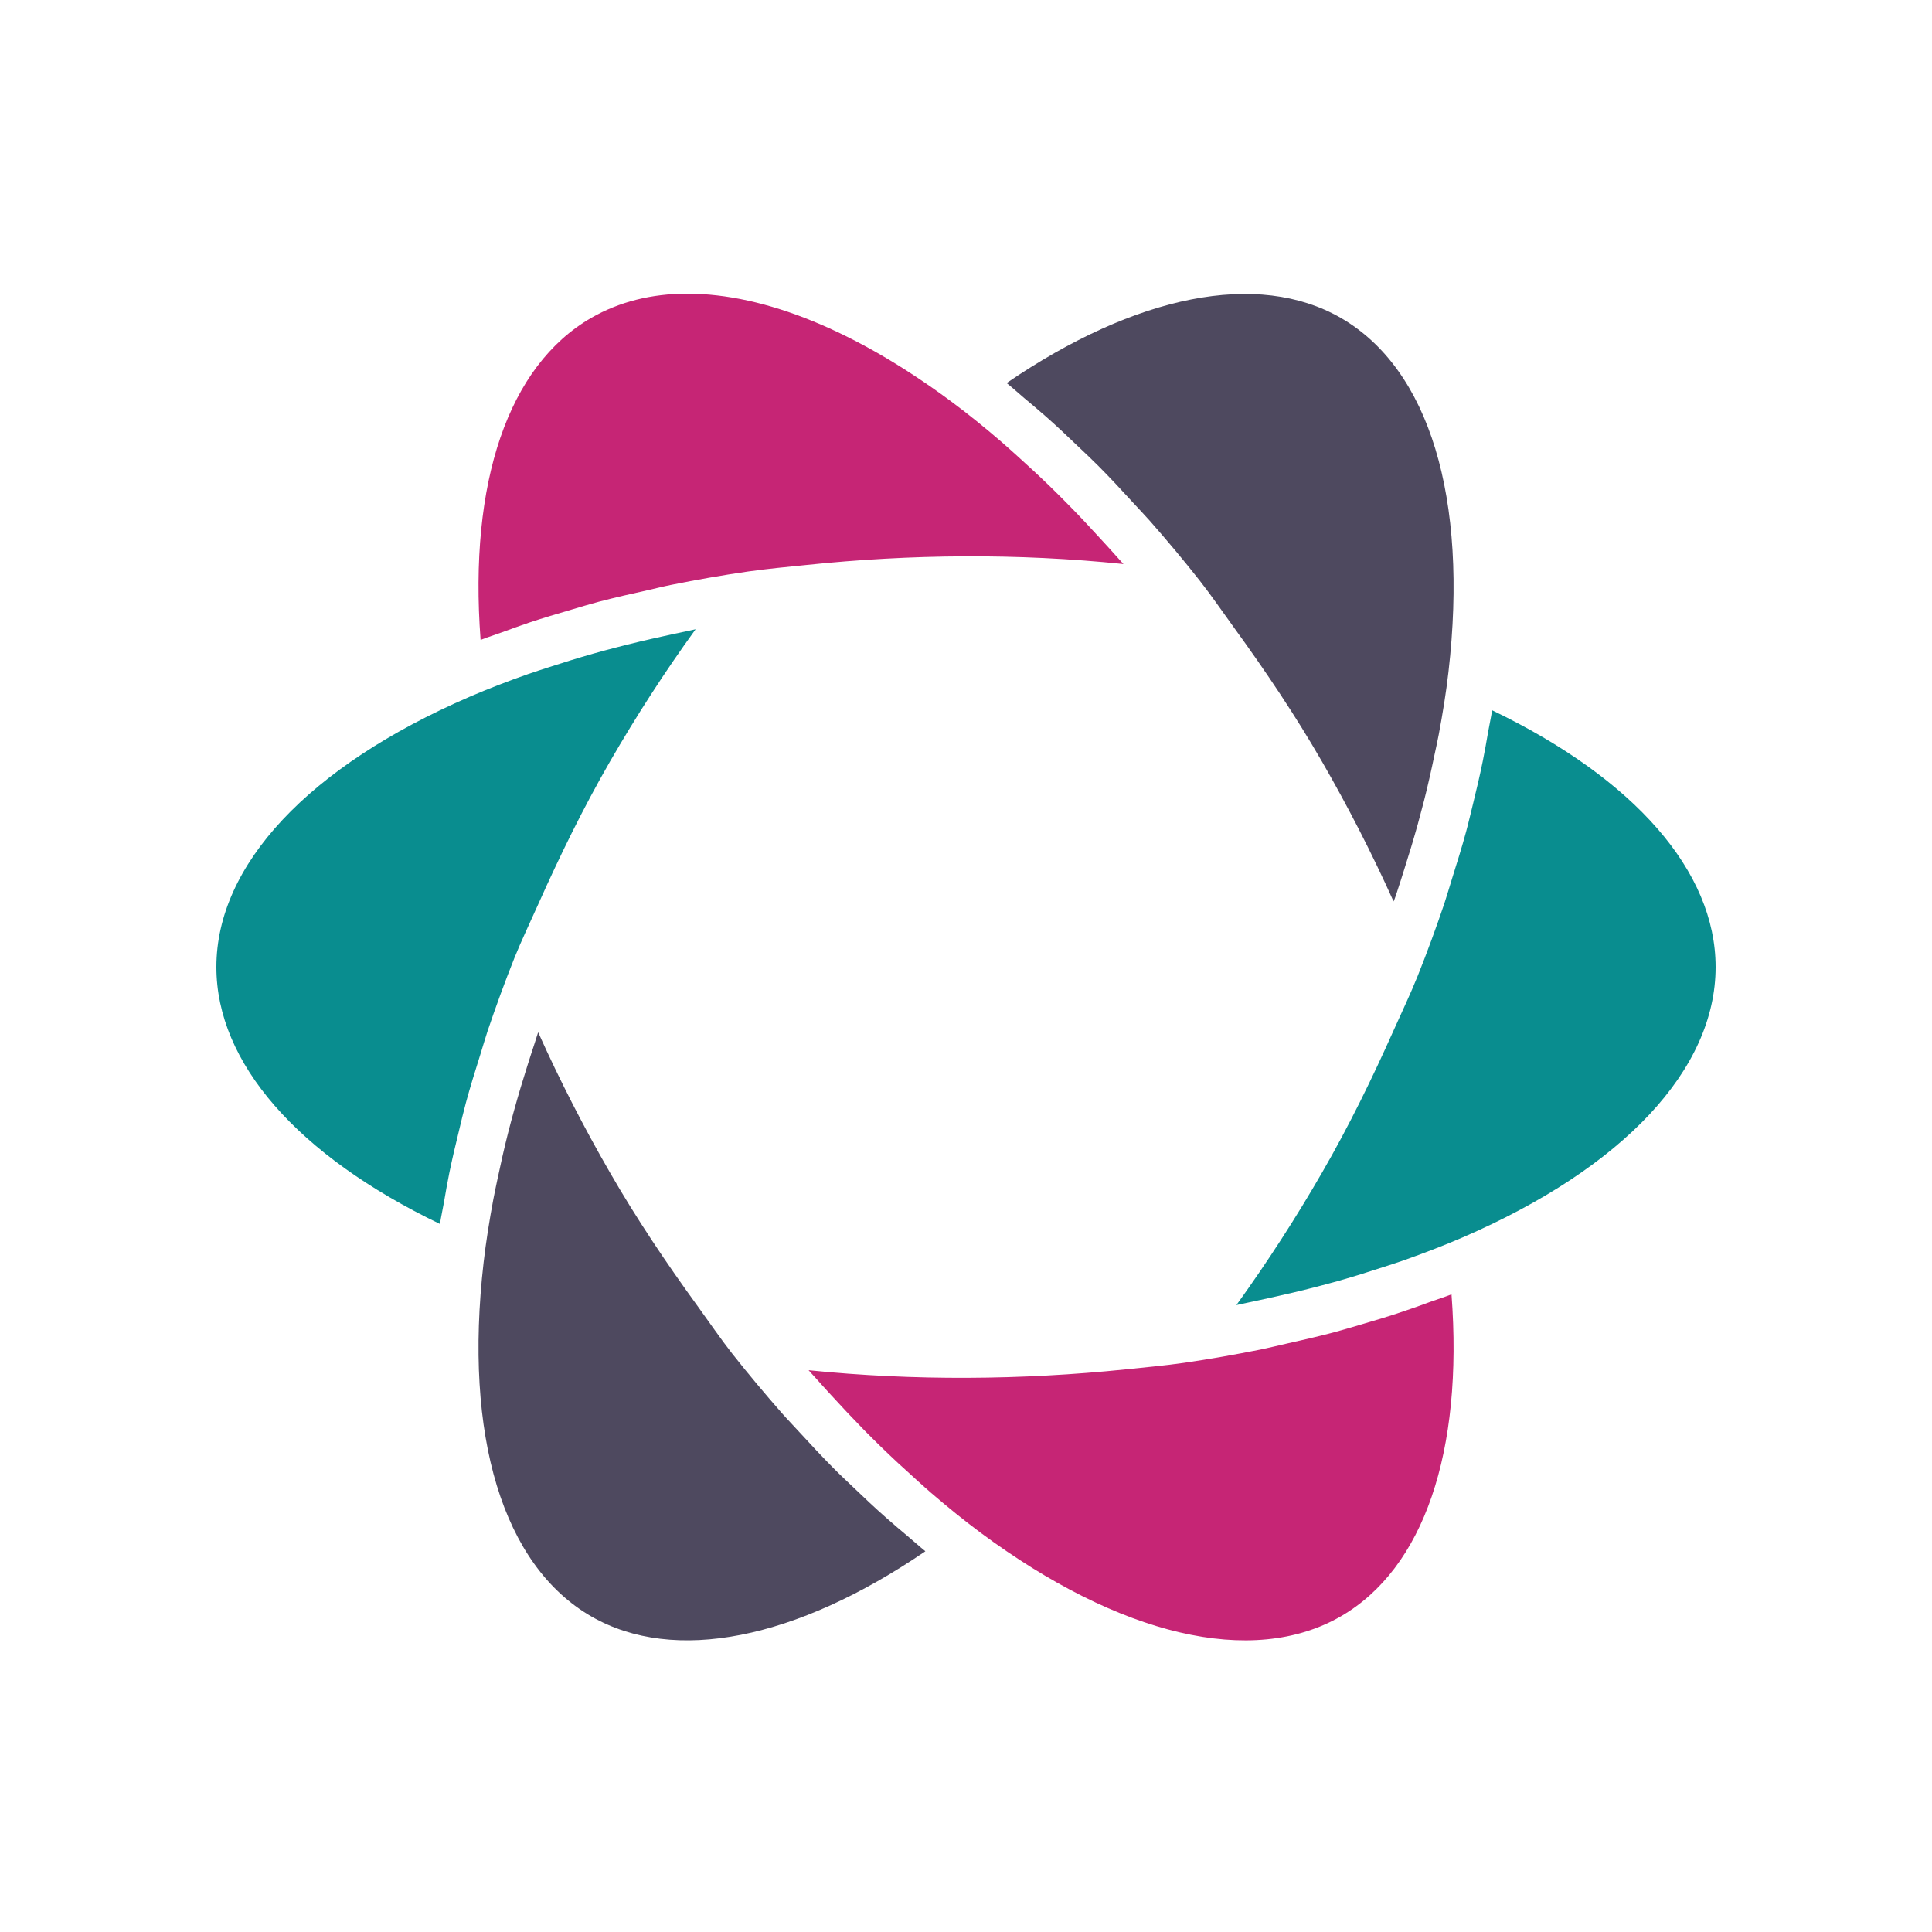
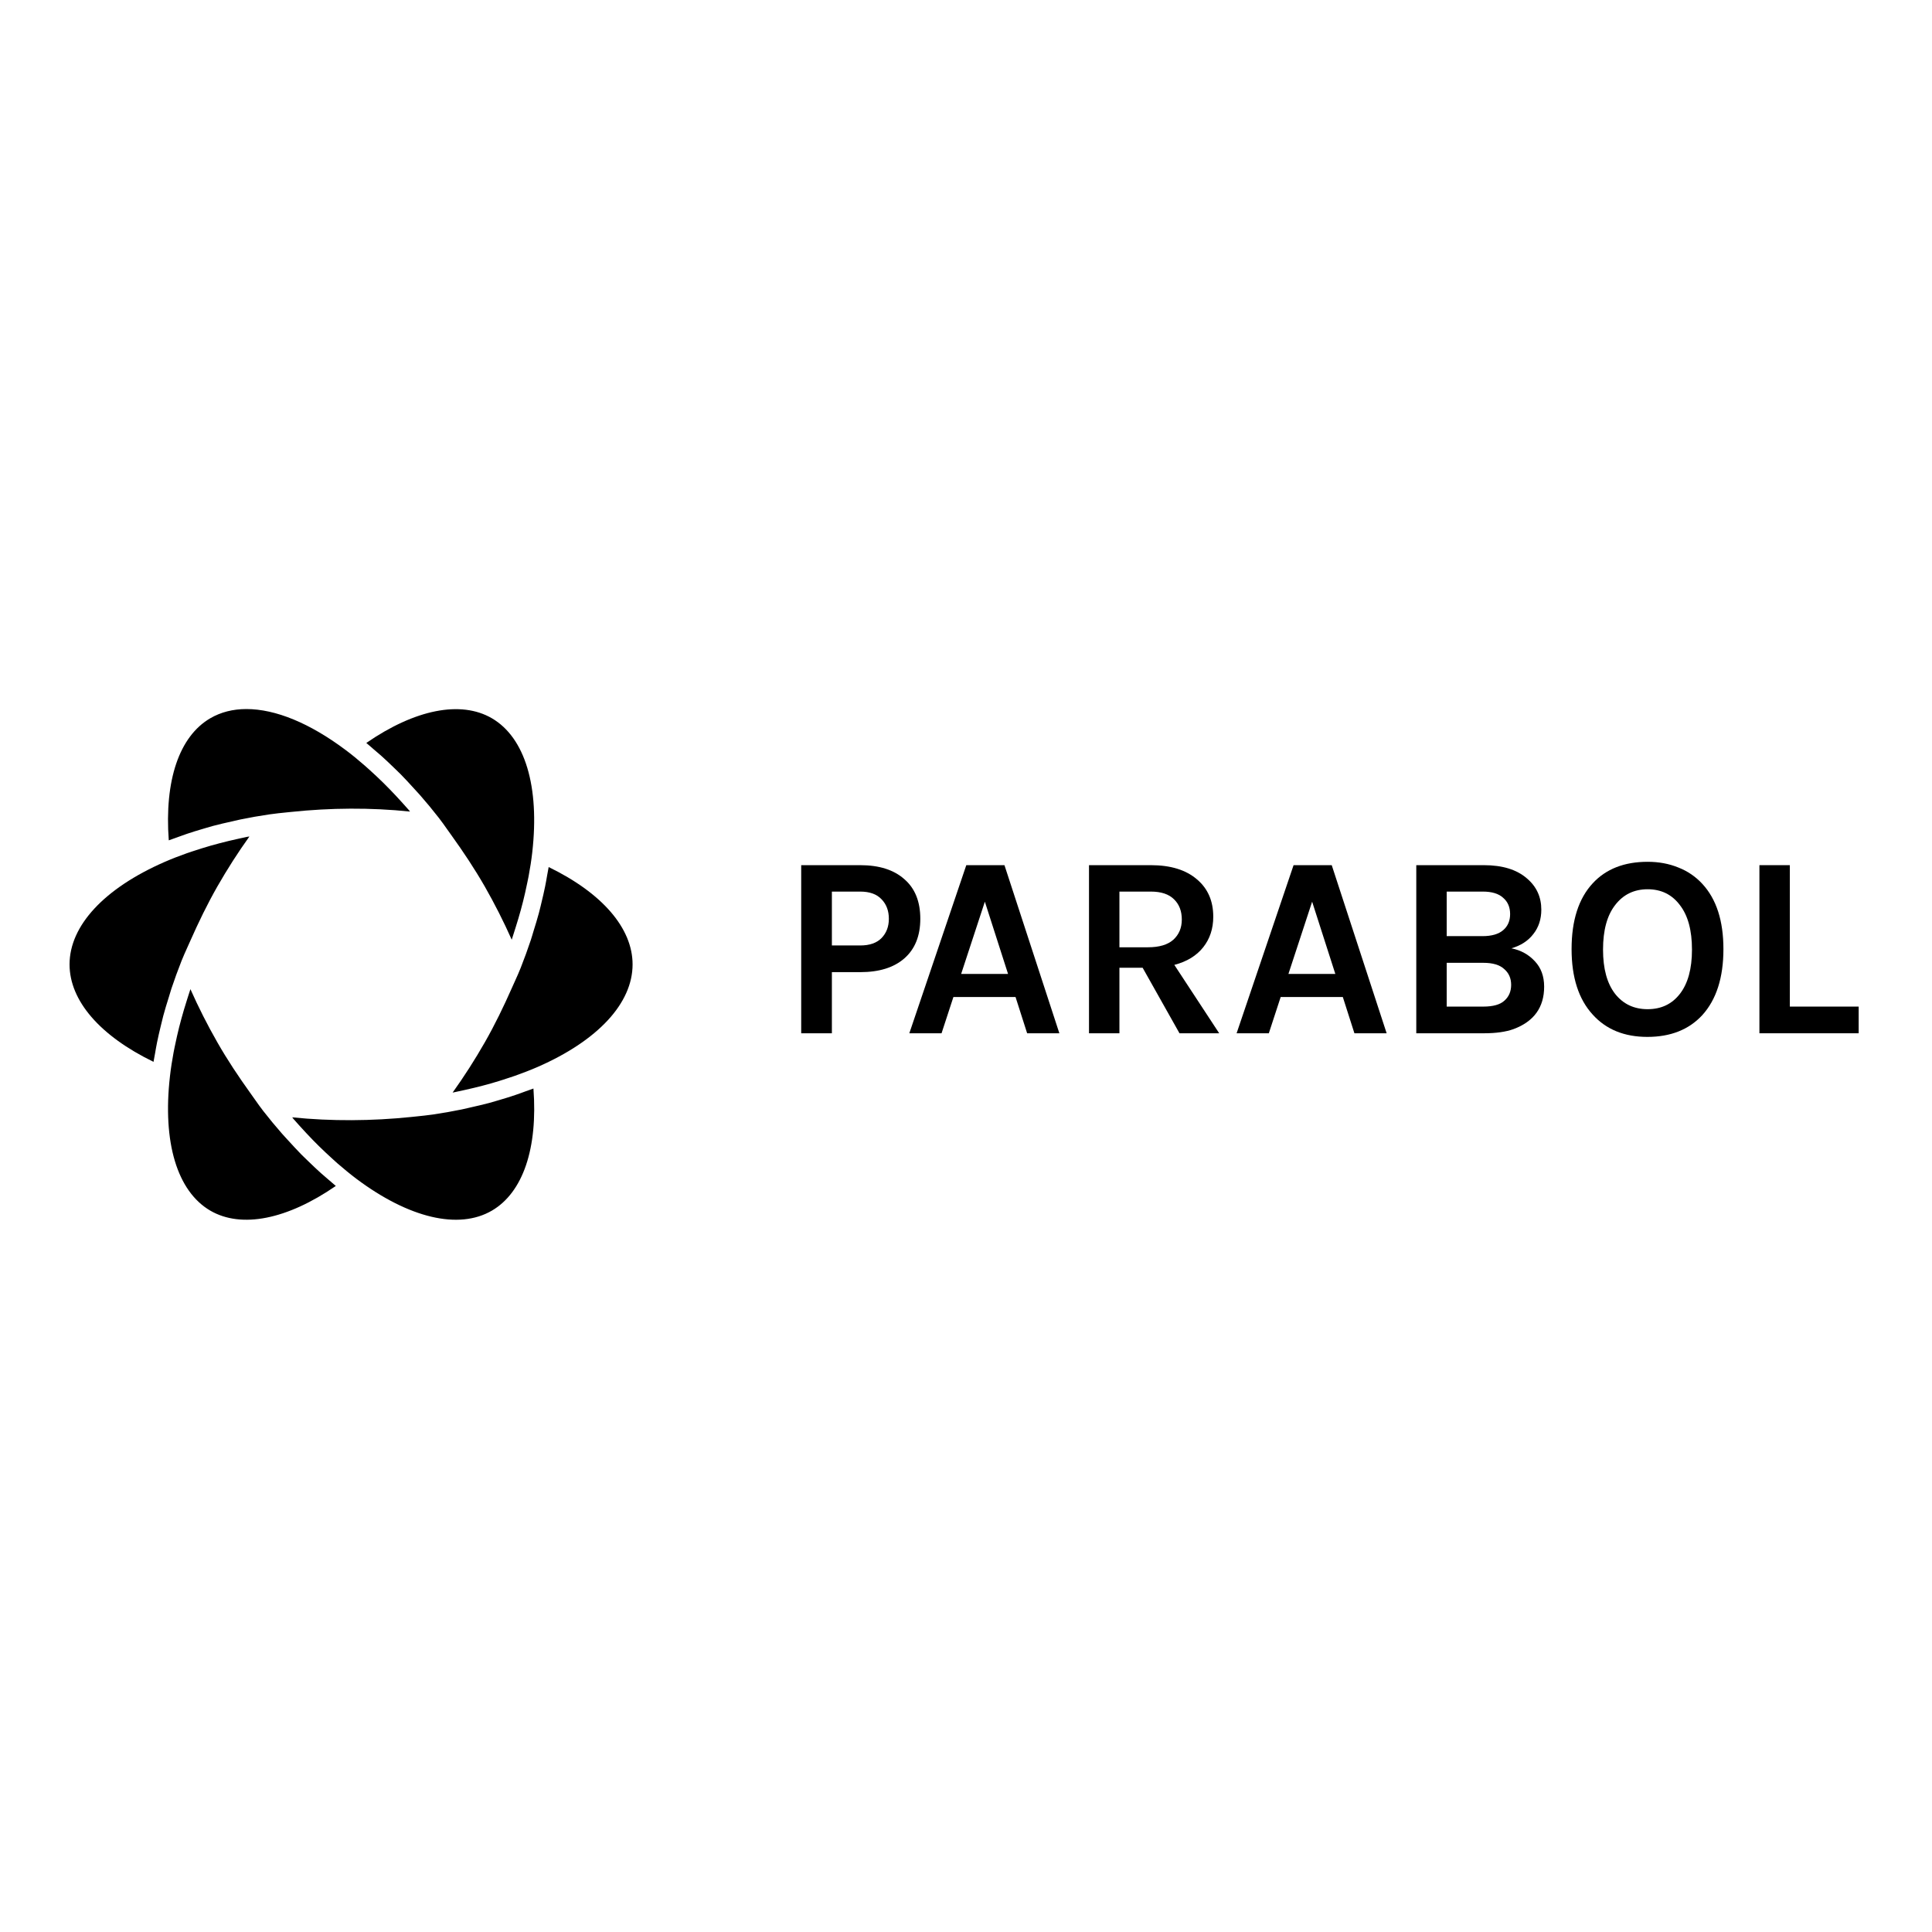
<svg xmlns="http://www.w3.org/2000/svg" width="500px" height="500px" viewBox="0 0 500 500" version="1.1">
-   <defs />
-   <g id="Website-Icons" stroke="none" stroke-width="1" fill="none" fill-rule="evenodd">
-     <g id="para">
-       <path d="M113.862,316.762 C114.125,314.935 114.575,313.032 114.888,311.192 C115.326,308.639 115.765,306.085 116.29,303.519 C117.029,299.927 117.88,296.297 118.781,292.655 C119.357,290.226 119.92,287.811 120.583,285.37 C121.685,281.302 122.961,277.184 124.263,273.053 C124.914,270.975 125.502,268.923 126.19,266.82 C128.293,260.586 130.584,254.303 133.112,247.957 C134.964,243.351 137.167,238.782 139.22,234.176 C144.814,221.646 150.885,209.192 157.869,197.076 C164.703,185.247 172.087,173.819 179.922,162.992 C179.947,162.942 179.985,162.892 180.01,162.855 C179.084,163.042 178.195,163.255 177.256,163.455 C175.379,163.818 173.539,164.257 171.674,164.657 C167.544,165.558 163.463,166.522 159.471,167.561 C157.431,168.087 155.428,168.625 153.438,169.188 C149.521,170.302 145.691,171.491 141.923,172.718 C140.209,173.281 138.469,173.819 136.792,174.408 C131.485,176.273 126.328,178.25 121.434,180.366 C79.843,198.378 56,223.862 56,250.273 C56,275.056 76.965,299.013 113.862,316.762" id="Path" fill="#098D8F" />
-       <path d="M129.97,163.618 C132.286,162.767 134.589,161.941 136.954,161.127 C140.534,159.938 144.226,158.837 147.931,157.76 C150.234,157.084 152.512,156.383 154.865,155.758 C159.058,154.656 163.363,153.68 167.694,152.728 C169.722,152.265 171.687,151.765 173.752,151.352 C180.21,150.05 186.806,148.886 193.565,147.909 C198.559,147.196 203.603,146.733 208.647,146.22 C235.769,143.378 263.467,143.166 290.602,145.957 C290.652,145.969 290.702,145.969 290.753,145.969 C290.152,145.281 289.526,144.655 288.925,143.954 C287.598,142.44 286.234,141 284.895,139.523 C282.091,136.444 279.288,133.44 276.422,130.549 C274.932,129.034 273.443,127.545 271.953,126.093 C269.037,123.264 266.108,120.548 263.179,117.919 C261.803,116.717 260.463,115.453 259.099,114.289 C254.831,110.622 250.551,107.142 246.27,103.975 C221.613,85.663 197.97,76 177.845,76 C168.583,76 160.222,78.115 153,82.271 C131.547,94.65 121.297,124.778 124.376,165.608 C126.178,164.895 128.13,164.294 129.97,163.618" id="Path" fill="#C62575" />
-       <path d="M279.163,115.679 C280.89,117.318 282.605,118.92 284.307,120.635 C287.336,123.677 290.314,126.881 293.281,130.136 C294.72,131.713 296.172,133.202 297.611,134.829 C301.954,139.761 306.247,144.88 310.465,150.238 C313.532,154.143 316.398,158.349 319.352,162.417 C327.4,173.494 335.122,184.959 342.119,197.076 C348.915,208.854 355.123,220.983 360.655,233.287 C361.006,232.561 361.243,231.723 361.531,230.884 C362.195,228.931 362.783,227.004 363.396,225.064 C364.66,221.108 365.849,217.165 366.938,213.248 C367.489,211.232 368.027,209.217 368.54,207.227 C369.542,203.259 370.43,199.316 371.231,195.436 C371.607,193.671 372.007,191.906 372.333,190.179 C373.371,184.647 374.26,179.202 374.861,173.907 C380.043,128.871 369.892,95.476 347,82.271 C325.547,69.929 293.994,76.263 260.514,99.131 C262.078,100.383 263.593,101.785 265.145,103.087 C266.972,104.614 268.812,106.153 270.627,107.755 C273.505,110.284 276.334,112.962 279.163,115.679 Z" id="Path" fill="#4E495F" />
-       <path d="M229.336,392.79 C226.507,390.299 223.704,387.658 220.925,384.992 C219.173,383.314 217.408,381.687 215.681,379.935 C212.677,376.906 209.698,373.702 206.732,370.472 C205.305,368.895 203.841,367.406 202.414,365.791 C198.071,360.847 193.765,355.727 189.547,350.383 C186.456,346.44 183.614,342.259 180.673,338.204 C172.538,327.001 164.778,315.485 157.869,303.469 C151.047,291.666 144.852,279.55 139.345,267.308 L139.27,267.158 C138.957,268.072 138.694,268.985 138.394,269.899 C137.768,271.739 137.205,273.591 136.604,275.419 C135.327,279.449 134.126,283.43 133.037,287.385 C132.486,289.375 131.948,291.378 131.447,293.356 C130.458,297.286 129.582,301.191 128.769,305.046 C128.406,306.824 128.005,308.601 127.68,310.354 C126.654,315.861 125.777,321.318 125.164,326.676 C119.982,371.699 130.133,405.094 153,418.312 C174.465,430.678 206.006,424.32 239.486,401.464 C237.947,400.225 236.433,398.835 234.893,397.546 C233.028,395.982 231.176,394.429 229.336,392.79" id="Path" fill="#4E495F" />
-       <path d="M370.055,336.952 C367.727,337.816 365.411,338.654 363.021,339.443 C359.504,340.632 355.886,341.721 352.232,342.785 C349.841,343.486 347.488,344.199 345.047,344.85 C341.017,345.914 336.862,346.853 332.694,347.792 C330.516,348.28 328.389,348.818 326.173,349.269 C319.727,350.558 313.169,351.722 306.435,352.698 C301.491,353.412 296.41,353.862 291.378,354.388 C264.431,357.167 236.37,357.367 209.423,354.626 C209.36,354.626 209.31,354.626 209.26,354.613 C209.861,355.314 210.499,355.953 211.112,356.654 C212.402,358.131 213.728,359.545 215.042,360.997 C217.909,364.139 220.787,367.193 223.691,370.159 C225.118,371.586 226.52,373.001 227.947,374.39 C230.963,377.331 234.017,380.135 237.058,382.864 C238.31,383.99 239.574,385.167 240.838,386.243 C245.119,389.923 249.424,393.428 253.73,396.632 C289.789,423.381 324.108,431.517 347,418.312 C368.465,405.907 378.728,375.779 375.649,334.974 C373.835,335.688 371.895,336.289 370.055,336.952" id="Path" fill="#C62575" />
-       <path d="M375.787,227.392 C377.064,223.336 378.328,219.281 379.417,215.275 C380.093,212.784 380.643,210.344 381.257,207.878 C382.145,204.26 382.996,200.656 383.722,197.076 C384.248,194.51 384.686,191.981 385.124,189.44 C385.45,187.588 385.875,185.673 386.163,183.82 C423.035,201.557 444,225.514 444,250.273 C444,276.721 420.157,302.205 378.591,320.217 C373.622,322.37 368.428,324.347 363.108,326.237 C361.494,326.813 359.804,327.326 358.164,327.865 C354.359,329.116 350.479,330.331 346.524,331.457 C344.559,332.008 342.569,332.533 340.567,333.059 C336.649,334.073 332.644,335.012 328.576,335.901 C326.611,336.314 324.659,336.777 322.656,337.177 C321.742,337.352 320.891,337.578 319.978,337.753 C320.015,337.715 320.04,337.665 320.065,337.628 C327.925,326.726 335.322,315.298 342.144,303.469 C349.103,291.441 355.186,278.961 360.793,266.382 C362.845,261.776 365.036,257.232 366.888,252.601 C369.416,246.28 371.707,240.009 373.81,233.788 C374.523,231.635 375.111,229.532 375.787,227.392" id="Path" fill="#098D8F" />
+   <g id="Artboard-11" stroke="none" stroke-width="1" fill="none" fill-rule="evenodd">
+     <g id="logo" transform="translate(18, 183)" fill="#000000">
+       <g id="PARABOL" transform="translate(189, 39.5)">
+         <g id="path0_fill-link" transform="translate(0.351142, 0.533139)" fill-rule="nonzero">
+           <path d="M15.278,0.871 C20.171,0.871 23.974,2.078 26.687,4.491 C29.444,6.86 30.823,10.279 30.823,14.748 C30.823,19.172 29.444,22.591 26.687,25.004 C23.974,27.372 20.171,28.557 15.278,28.557 L7.939,28.557 L7.939,44.377 L0,44.377 L0,0.871 L15.278,0.871 Z M15.278,21.652 C17.725,21.652 19.57,21.004 20.816,19.708 C22.061,18.412 22.684,16.759 22.684,14.748 C22.684,12.692 22.061,11.016 20.816,9.72 C19.57,8.379 17.725,7.709 15.278,7.709 L7.939,7.709 L7.939,21.652 L15.278,21.652 Z" id="path0_fill" />
+         </g>
+         <g id="path1_fill-link" transform="translate(27.69133, 0.533139)" fill-rule="nonzero">
+           <path d="M15.386,0.871 L25.26,0.871 L39.471,44.377 L31.131,44.377 L28.129,34.992 L12.05,34.992 L8.981,44.377 L0.641,44.377 L15.386,0.871 Z M14.051,29.026 L26.194,29.026 L20.189,10.323 L14.051,29.026 Z" id="path1_fill" />
+         </g>
+         <g id="path2_fill-link" transform="translate(74.09103, 0.533139)" fill-rule="nonzero">
+           <path d="M32.9,14.211 C32.9,17.295 32.032,19.932 30.298,22.121 C28.563,24.311 26.072,25.831 22.825,26.68 L34.434,44.377 L24.16,44.377 L14.619,27.417 L8.615,27.417 L8.615,44.377 L0.742,44.377 L0.742,0.871 L16.754,0.871 C21.869,0.871 25.85,2.1 28.696,4.558 C31.499,6.927 32.9,10.145 32.9,14.211 Z M16.02,22.121 C18.911,22.121 21.091,21.473 22.558,20.177 C24.026,18.837 24.76,17.094 24.76,14.949 C24.76,12.759 24.093,11.016 22.759,9.72 C21.424,8.379 19.423,7.709 16.754,7.709 L8.615,7.709 L8.615,22.121 L16.02,22.121 Z" id="path2_fill" />
+         </g>
+         <g id="path3_fill-link" transform="translate(112.7167, 0.533139)" fill-rule="nonzero">
+           <path d="M15.06,0.871 L24.934,0.871 L39.145,44.377 L30.805,44.377 L27.803,34.992 L11.724,34.992 L8.655,44.377 L0.315,44.377 L15.06,0.871 Z M13.725,29.026 L25.868,29.026 L19.863,10.323 L13.725,29.026 Z" id="path3_fill" />
+         </g>
+         <g id="path4_fill-link" transform="translate(159.3875, 0.533139)" fill-rule="nonzero">
+           <path d="M0.145,0.871 L17.625,0.871 C22.428,0.871 26.142,2.011 28.767,4.29 C31.257,6.391 32.503,9.094 32.503,12.401 C32.503,14.859 31.813,16.96 30.434,18.703 C29.1,20.446 27.21,21.674 24.763,22.389 C27.21,22.881 29.234,23.998 30.835,25.741 C32.436,27.439 33.237,29.629 33.237,32.311 C33.237,37.673 30.59,41.338 25.297,43.304 C23.296,44.019 20.76,44.377 17.691,44.377 L0.145,44.377 L0.145,0.871 Z M17.491,37.472 C20.027,37.472 21.85,36.958 22.962,35.93 C24.118,34.903 24.697,33.54 24.697,31.841 C24.697,30.143 24.096,28.78 22.895,27.752 C21.739,26.68 19.938,26.143 17.491,26.143 L8.018,26.143 L8.018,37.472 L17.491,37.472 Z M8.018,19.239 L17.291,19.239 C19.648,19.239 21.428,18.725 22.629,17.697 C23.829,16.669 24.43,15.284 24.43,13.541 C24.43,11.753 23.829,10.346 22.629,9.318 C21.472,8.245 19.715,7.709 17.358,7.709 L8.018,7.709 L8.018,19.239 Z" id="path4_fill" />
+         </g>
+         <g id="path5_fill-link" transform="translate(199.3932, 0.533139)" fill-rule="nonzero">
+           <path d="M20.013,0 C22.904,0 25.551,0.492 27.953,1.475 C30.355,2.413 32.423,3.821 34.157,5.698 C37.805,9.631 39.628,15.262 39.628,22.591 C39.628,29.964 37.805,35.662 34.157,39.684 C30.688,43.438 25.951,45.315 19.947,45.315 C13.987,45.315 9.272,43.394 5.803,39.55 C2.155,35.573 0.332,29.92 0.332,22.591 C0.332,15.172 2.155,9.497 5.803,5.564 C9.227,1.855 13.964,0 20.013,0 Z M31.489,22.725 C31.489,17.719 30.443,13.876 28.353,11.195 C26.307,8.469 23.527,7.106 20.013,7.106 C16.5,7.106 13.697,8.469 11.607,11.195 C9.517,13.876 8.471,17.719 8.471,22.725 C8.471,27.685 9.517,31.506 11.607,34.188 C13.697,36.824 16.5,38.143 20.013,38.143 C23.527,38.143 26.307,36.824 28.353,34.188 C30.443,31.506 31.489,27.685 31.489,22.725 Z" id="path5_fill" />
+         </g>
+         <g id="path6_fill-link" transform="translate(247.5309, 0.533139)">
+           <polygon id="path6_fill" points="8.678 37.472 26.491 37.472 26.491 44.377 0.805 44.377 0.805 0.871 8.678 0.871" />
+         </g>
+       </g>
+       <g id="Union" transform="translate(0, 0.5)" fill-rule="nonzero">
+         <g id="path7_fill-link">
+           <path d="M27.784,33.227 L27.99,33.15 L28.072,33.119 C28.846,32.837 29.614,32.557 30.409,32.287 C31.752,31.831 33.137,31.414 34.528,31.005 L35.391,30.749 C35.967,30.578 36.543,30.407 37.132,30.246 C38.708,29.828 40.326,29.458 41.95,29.097 L42.773,28.906 C43.252,28.792 43.732,28.679 44.225,28.58 C46.652,28.081 49.126,27.64 51.668,27.27 C53.224,27.044 54.801,26.885 56.377,26.725 L57.329,26.629 C67.521,25.556 77.917,25.471 88.109,26.534 L87.807,26.135 L87.478,25.774 L86.696,24.895 L86.491,24.667 L85.97,24.09 C84.915,22.922 83.859,21.787 82.783,20.686 C82.228,20.112 81.666,19.547 81.104,18.996 C80.014,17.924 78.911,16.898 77.815,15.902 L77.225,15.373 C76.91,15.083 76.594,14.796 76.272,14.525 C74.675,13.134 73.072,11.81 71.461,10.609 C62.202,3.664 53.32,0 45.761,0 C42.286,0 39.147,0.802 36.433,2.378 C28.373,7.072 24.529,18.498 25.68,33.981 C26.05,33.837 26.434,33.704 26.818,33.57 L27.784,33.227 Z M83.811,15.048 C82.749,14.018 81.68,13.002 80.604,12.043 C79.919,11.435 79.233,10.852 78.541,10.272 L77.869,9.689 L77.725,9.562 L77.629,9.478 C77.355,9.237 77.081,9 76.8,8.777 C89.376,0.1 101.226,-2.297 109.286,2.379 C117.88,7.391 121.691,20.051 119.744,37.129 C119.518,39.137 119.189,41.207 118.798,43.3 L118.538,44.574 L118.387,45.294 C118.085,46.765 117.75,48.26 117.373,49.765 L116.77,52.053 C116.359,53.534 115.92,55.034 115.44,56.529 L115.207,57.267 C115.056,57.757 114.906,58.247 114.741,58.736 L114.433,59.7 L114.412,59.648 C112.336,54.981 110.005,50.382 107.456,45.92 C104.817,41.321 101.918,36.973 98.902,32.772 L97.779,31.197 C97.052,30.165 96.326,29.136 95.565,28.158 C93.982,26.122 92.371,24.185 90.733,22.31 C90.397,21.925 90.062,21.56 89.719,21.195 L89.109,20.53 C87.992,19.296 86.875,18.081 85.744,16.927 L84.449,15.665 L83.811,15.048 Z M121.458,52.816 C121.046,54.339 120.58,55.877 120.094,57.415 L119.792,58.422 L119.682,58.793 L119.354,59.841 C118.565,62.2 117.702,64.578 116.756,66.975 C116.324,68.069 115.838,69.15 115.351,70.232 L115.207,70.551 L114.467,72.196 C112.356,76.971 110.074,81.7 107.463,86.266 C104.906,90.747 102.124,95.085 99.136,99.262 L99.636,99.156 L100.143,99.048 L102.37,98.565 C103.899,98.227 105.4,97.867 106.873,97.482 L109.108,96.875 C110.595,96.452 112.047,95.992 113.48,95.512 L114.021,95.334 C114.467,95.192 114.906,95.05 115.331,94.895 C117.332,94.183 119.285,93.433 121.156,92.617 C136.761,85.786 145.712,76.117 145.712,66.092 C145.712,56.703 137.837,47.618 123.993,40.892 C123.932,41.315 123.849,41.745 123.76,42.175 L123.603,43.023 C123.438,43.987 123.274,44.946 123.075,45.919 C122.801,47.271 122.485,48.639 122.15,50.01 L122.006,50.615 L121.91,51.02 C121.766,51.617 121.622,52.214 121.458,52.816 Z M115.31,99.906 C116.208,99.607 117.078,99.284 117.949,98.961 L118.846,98.645 C119.257,98.504 119.662,98.364 120.053,98.211 C121.211,113.685 117.352,125.111 109.293,129.815 C100.691,134.823 87.807,131.733 74.265,121.594 C72.647,120.379 71.036,119.045 69.419,117.654 L68.596,116.913 L68,116.372 C66.863,115.338 65.718,114.274 64.58,113.154 C64.046,112.632 63.518,112.095 62.983,111.549 C61.894,110.429 60.811,109.271 59.735,108.08 L59.296,107.597 C58.947,107.21 58.597,106.824 58.261,106.428 L57.974,106.115 L57.624,105.664 C67.747,106.703 78.287,106.622 88.403,105.574 L89.596,105.45 L89.65,105.445 C91.124,105.293 92.604,105.14 94.057,104.933 C96.586,104.562 99.047,104.121 101.473,103.627 C101.994,103.521 102.501,103.401 103.008,103.281 L103.926,103.067 C105.489,102.716 107.051,102.36 108.559,101.956 C109.183,101.788 109.793,101.607 110.403,101.426 L111.259,101.173 C112.63,100.77 113.987,100.357 115.31,99.906 Z M65.094,120.136 C64.032,119.191 62.99,118.189 61.942,117.178 L61.414,116.667 C60.928,116.206 60.448,115.743 59.968,115.261 C58.844,114.107 57.727,112.897 56.61,111.672 L55.904,110.904 L54.992,109.897 C53.354,108.022 51.737,106.081 50.154,104.049 C49.441,103.136 48.769,102.186 48.098,101.234 L47.919,100.982 L46.823,99.435 C43.773,95.187 40.854,90.82 38.256,86.263 C35.693,81.787 33.37,77.192 31.307,72.55 L31.279,72.493 L31.081,73.111 L30.943,73.533 L30.573,74.688 L30.279,75.626 C29.792,77.15 29.347,78.664 28.935,80.164 C28.73,80.918 28.524,81.673 28.339,82.428 C27.969,83.918 27.633,85.399 27.332,86.861 L27.181,87.569 L26.921,88.874 C26.537,90.962 26.208,93.032 25.982,95.064 C24.035,112.133 27.839,124.797 36.426,129.814 C44.493,134.499 56.342,132.093 68.912,123.42 C68.562,123.143 68.22,122.843 67.884,122.543 L67.185,121.939 L66.958,121.748 L66.911,121.707 C66.301,121.192 65.698,120.676 65.094,120.136 Z M22.644,86.282 C22.445,87.255 22.281,88.224 22.116,89.192 L21.952,90.076 C21.869,90.488 21.787,90.901 21.732,91.304 C7.875,84.573 0,75.488 0,66.09 C0,56.074 8.957,46.41 24.577,39.58 C26.413,38.777 28.346,38.027 30.34,37.32 L31.656,36.878 L32.266,36.679 C33.685,36.214 35.124,35.763 36.591,35.341 C37.338,35.127 38.092,34.923 38.859,34.724 C40.36,34.33 41.889,33.964 43.444,33.622 L44.136,33.469 C44.602,33.364 45.069,33.259 45.541,33.167 L45.665,33.14 C45.973,33.072 46.261,33.008 46.542,32.991 C43.595,37.097 40.826,41.431 38.256,45.917 C35.638,50.511 33.356,55.234 31.252,59.985 L30.498,61.667 C29.963,62.848 29.436,64.027 28.963,65.212 C28.01,67.618 27.154,70.001 26.359,72.365 C26.187,72.895 26.036,73.418 25.879,73.94 L25.639,74.729 C25.145,76.295 24.666,77.857 24.254,79.4 C24.049,80.183 23.864,80.959 23.679,81.738 L23.576,82.162 C23.24,83.543 22.918,84.92 22.644,86.282 Z" id="path7_fill" />
+         </g>
+       </g>
    </g>
  </g>
</svg>
